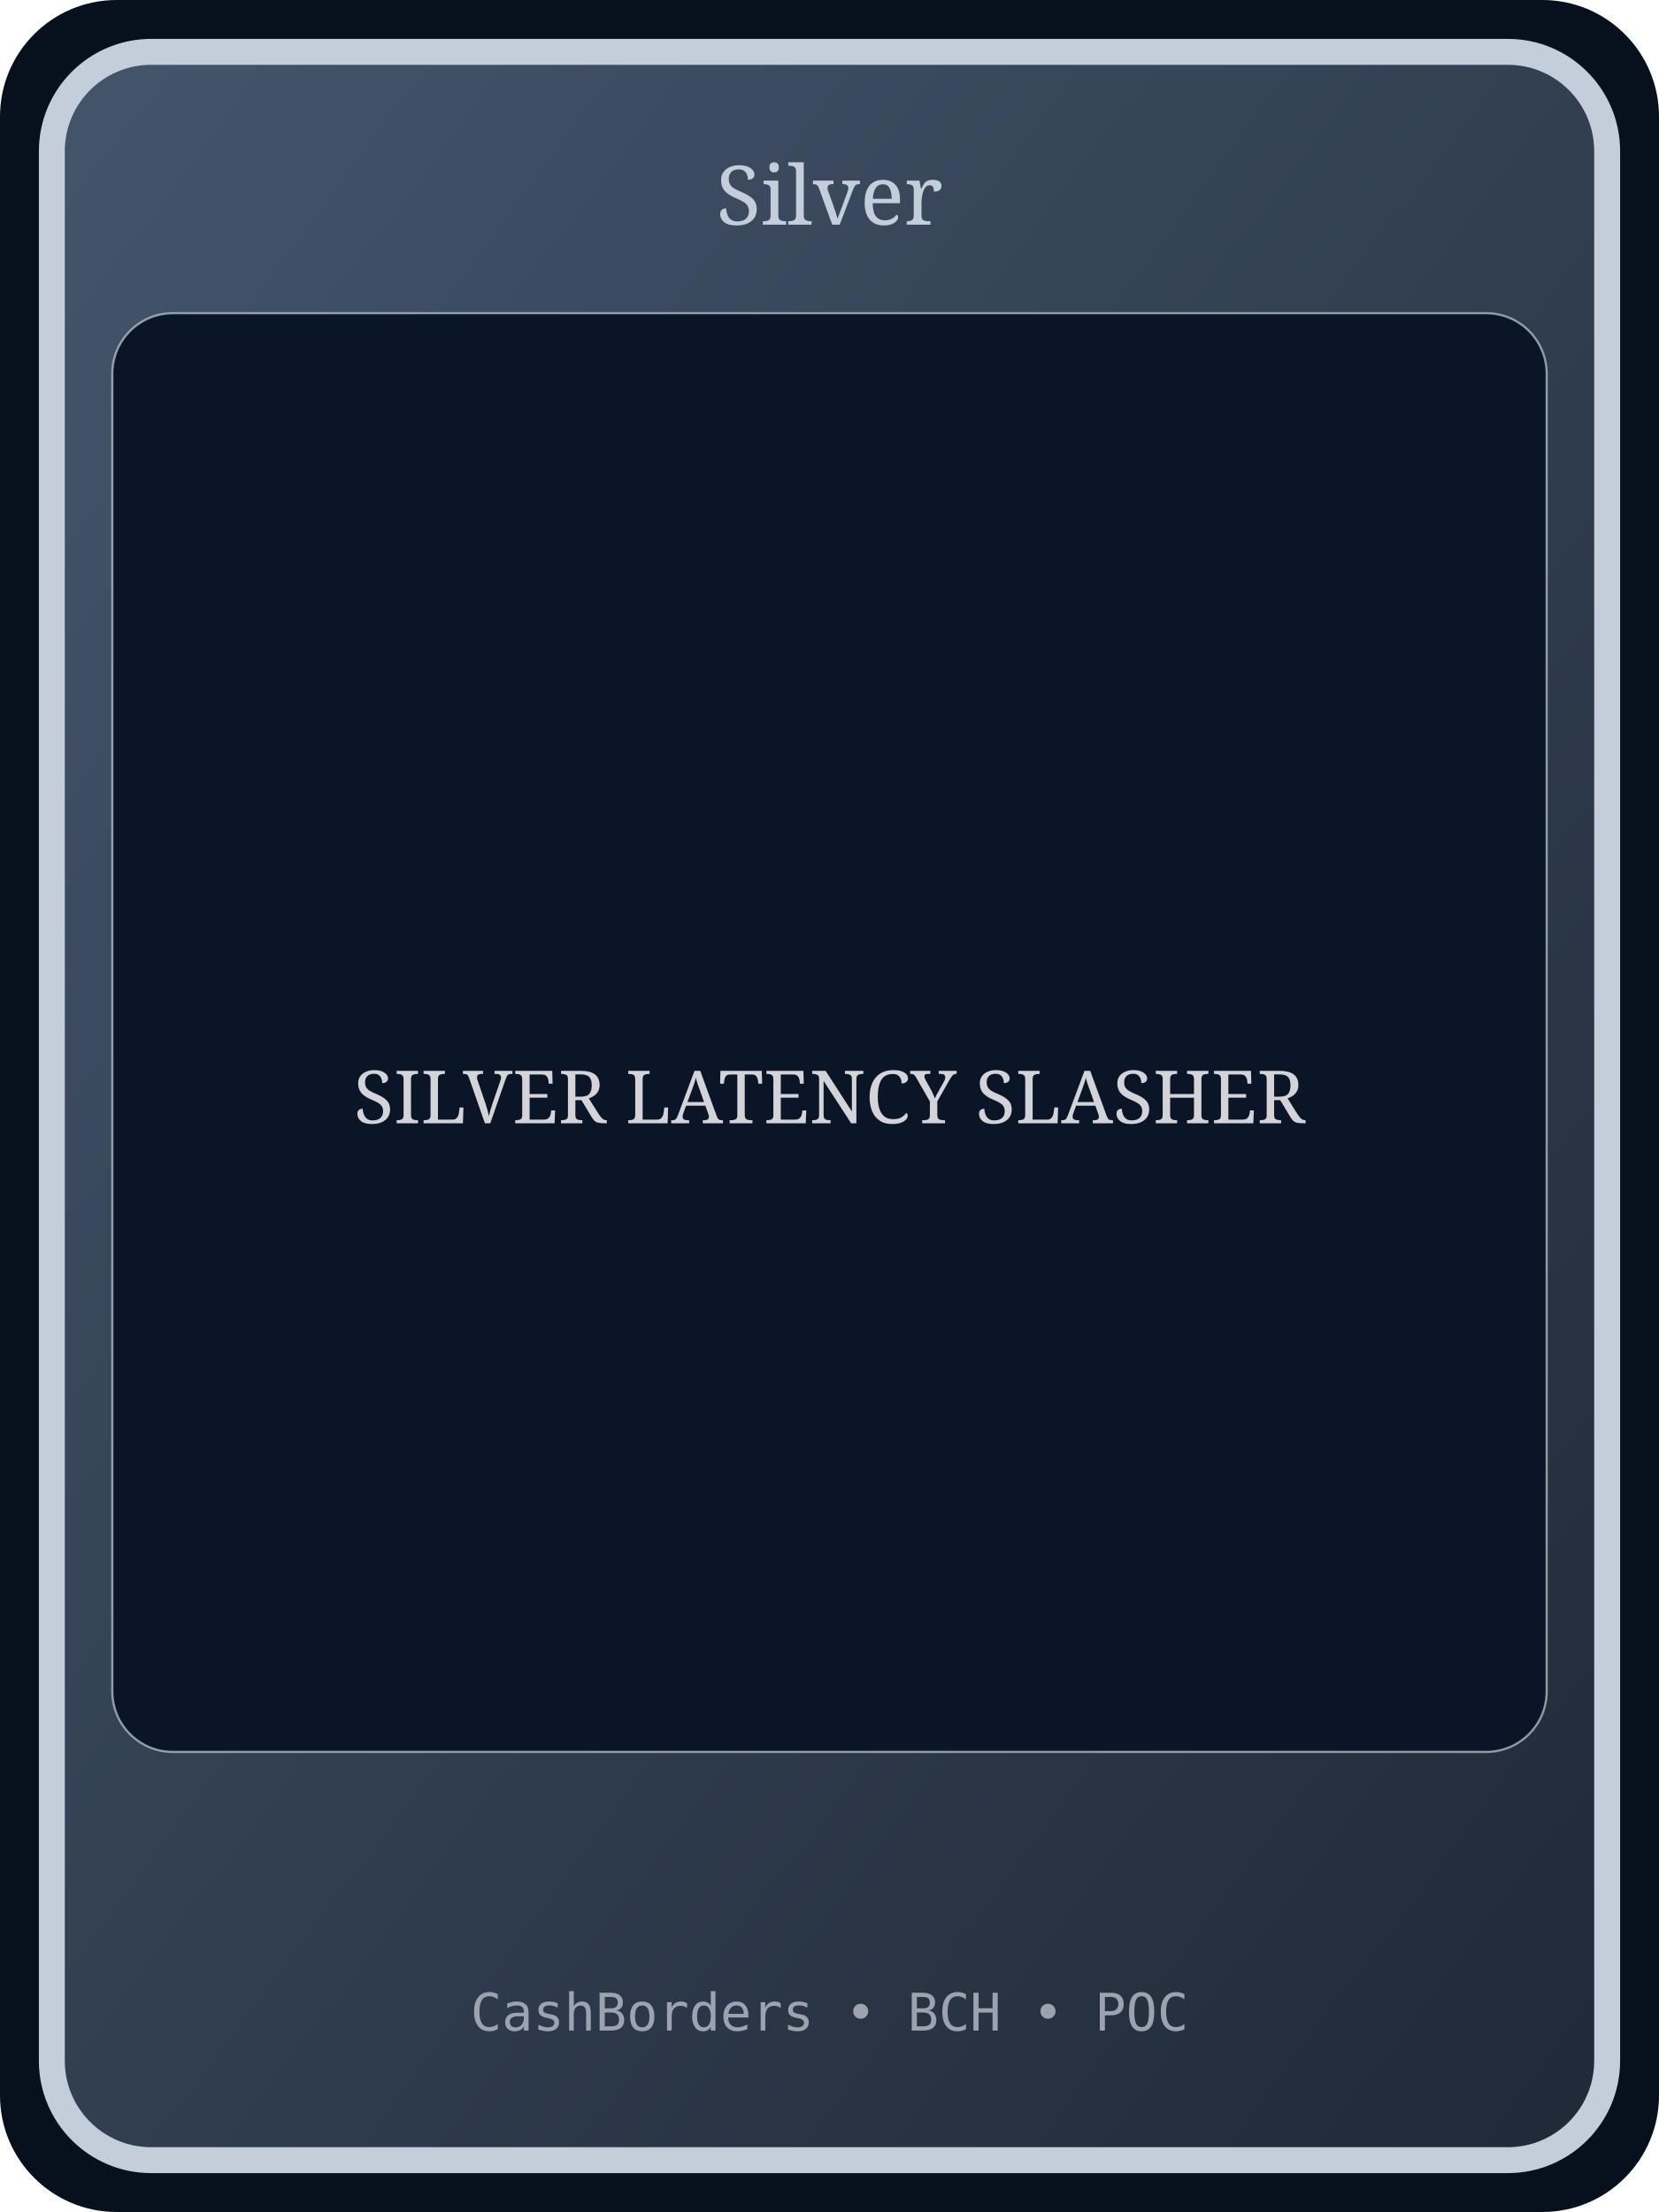
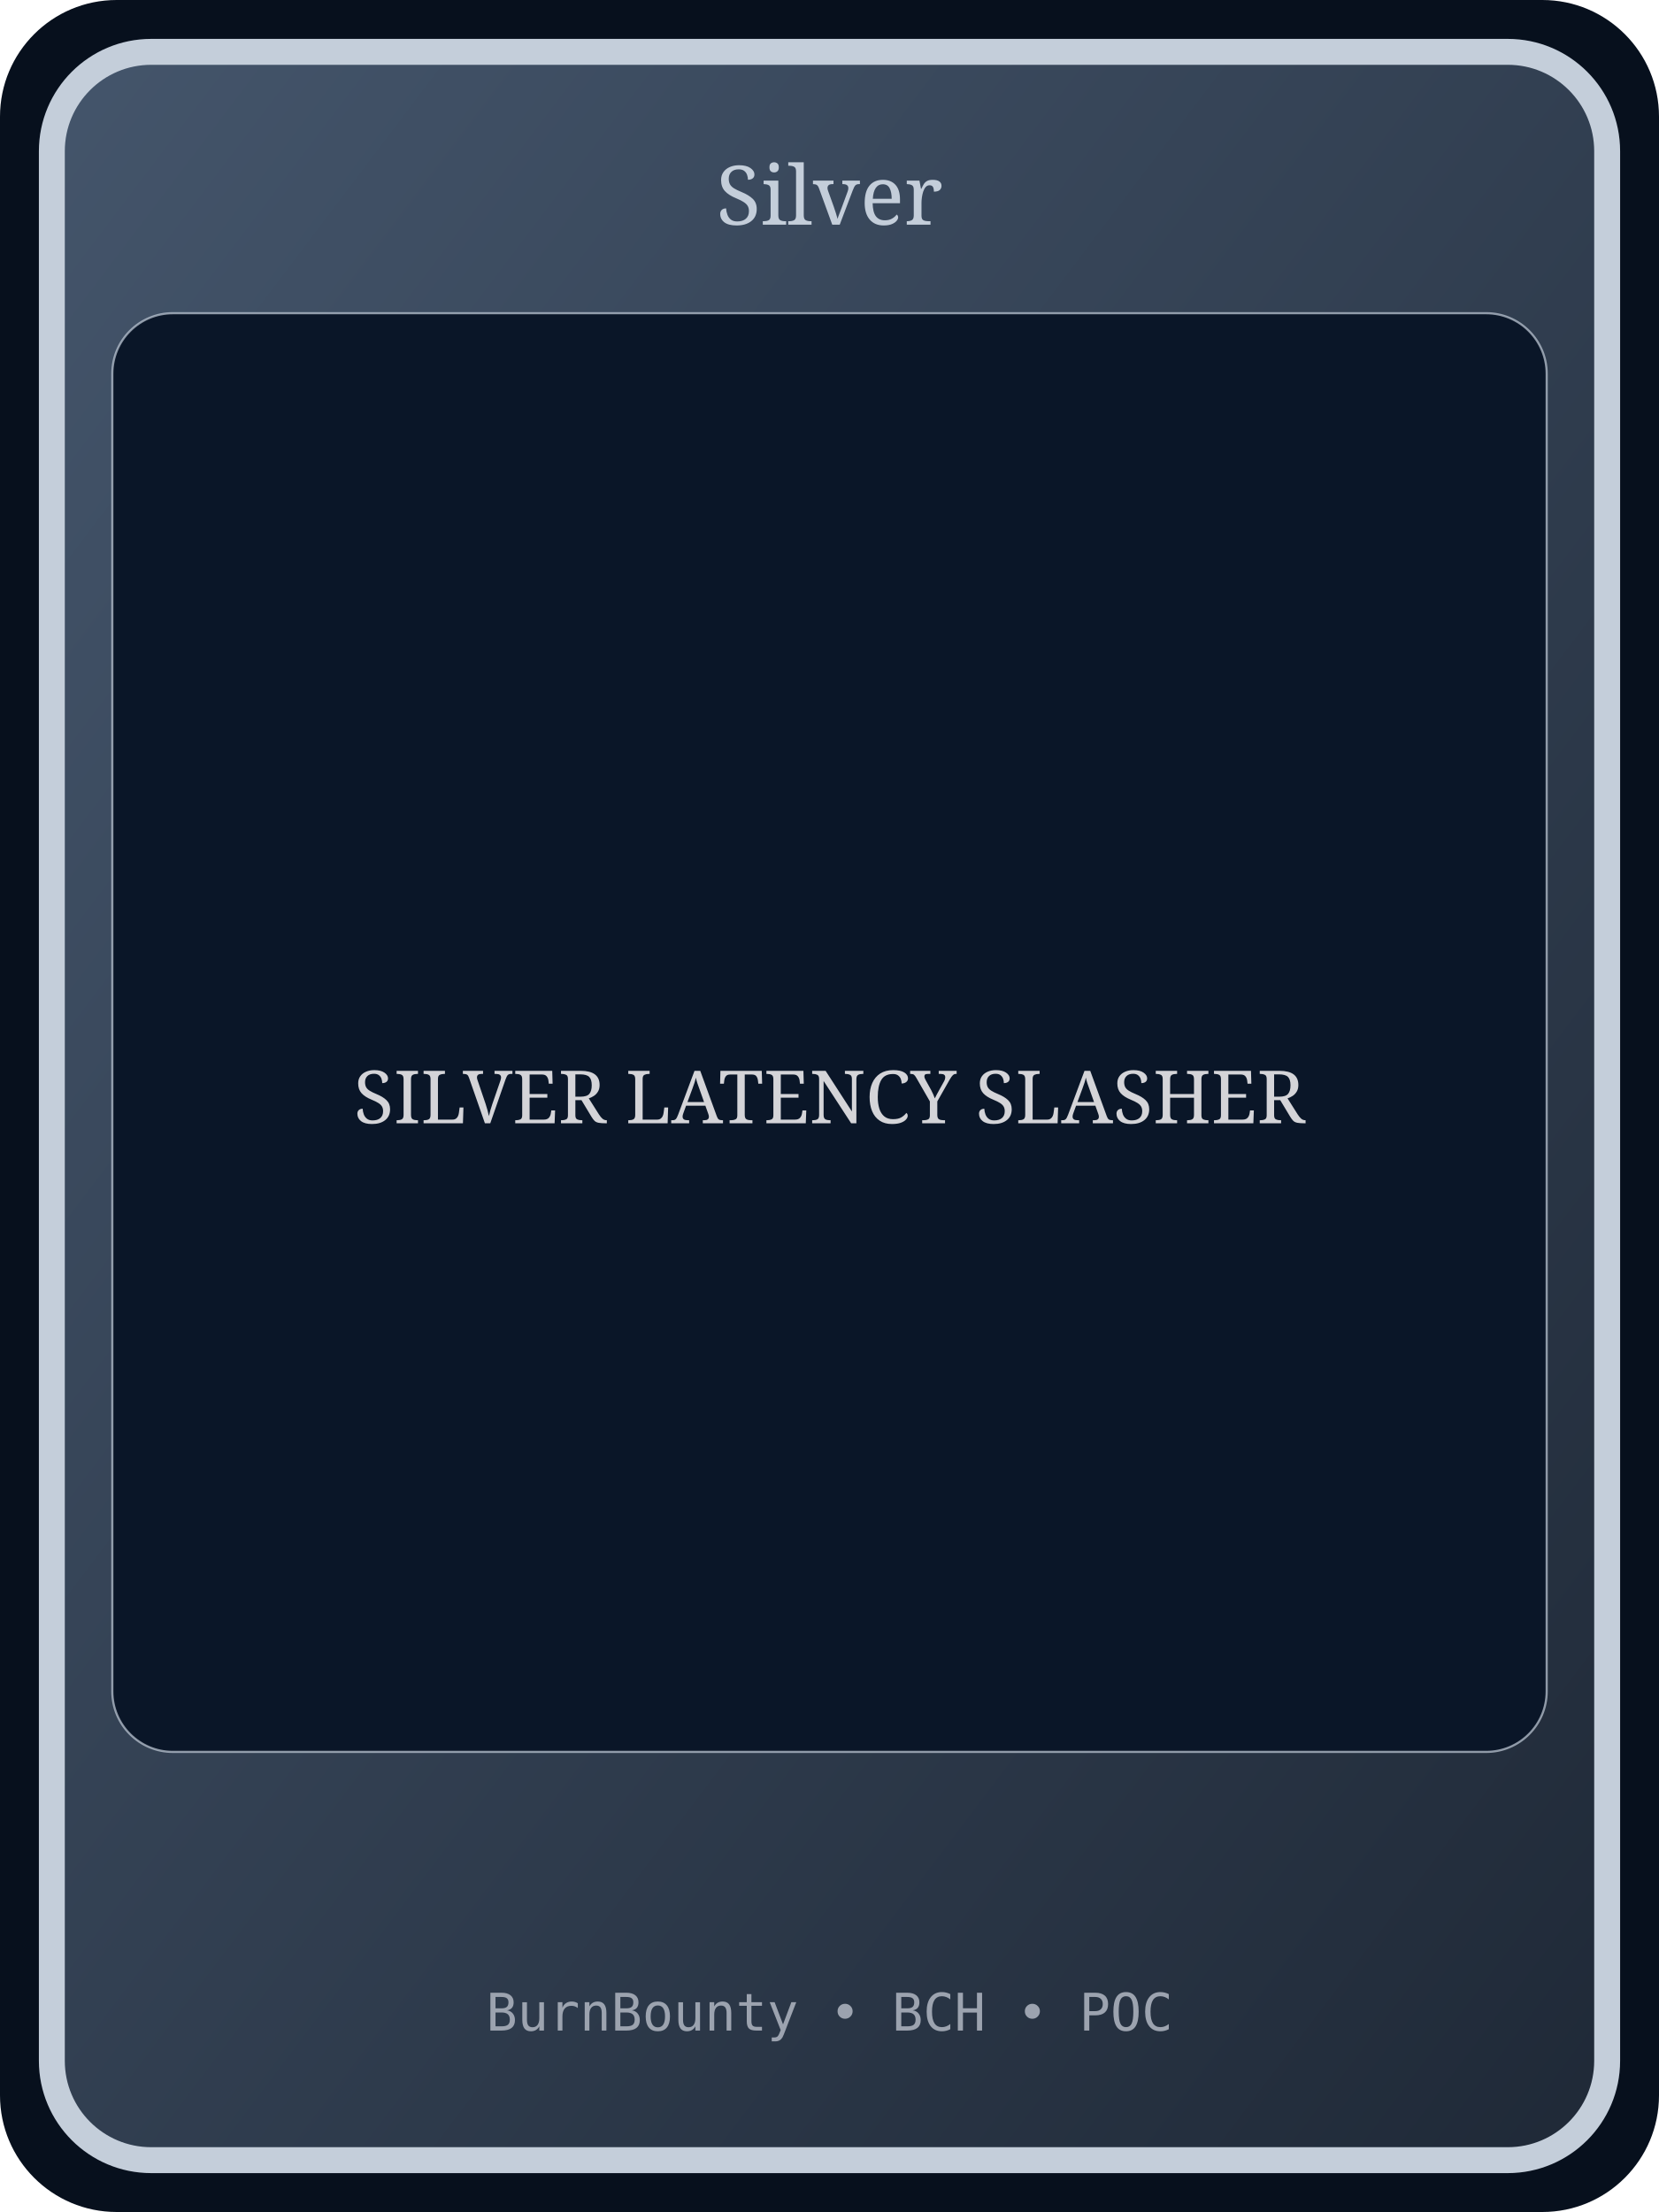
<svg xmlns="http://www.w3.org/2000/svg" width="768" height="1024" viewBox="0 0 768 1024">
  <defs>
    <linearGradient id="bg" x1="0" y1="0" x2="1" y2="1">
      <stop offset="0%" stop-color="#44556b" />
      <stop offset="100%" stop-color="#1f2937" />
    </linearGradient>
  </defs>
  <rect width="768" height="1024" rx="54" fill="#07101d" />
  <rect x="24" y="24" width="720" height="976" rx="46" fill="url(#bg)" stroke="#c4ceda" stroke-width="12" />
  <rect x="52" y="145" width="664" height="666" rx="28" fill="#0a1628" stroke="#c4ceda" stroke-opacity="0.7" />
  <text x="384" y="104" fill="#c4ceda" font-size="38" font-family="Georgia, serif" text-anchor="middle">Silver</text>
  <text x="384" y="520" fill="#d4d4d8" font-size="34" font-family="Georgia, serif" text-anchor="middle">SILVER LATENCY SLASHER</text>
-   <text x="384" y="940" fill="#9ca3af" font-size="24" font-family="monospace" text-anchor="middle">CashBorders • BCH • POC</text>
+   <text x="384" y="940" fill="#9ca3af" font-size="24" font-family="monospace" text-anchor="middle">BurnBounty • BCH • POC</text>
</svg>
